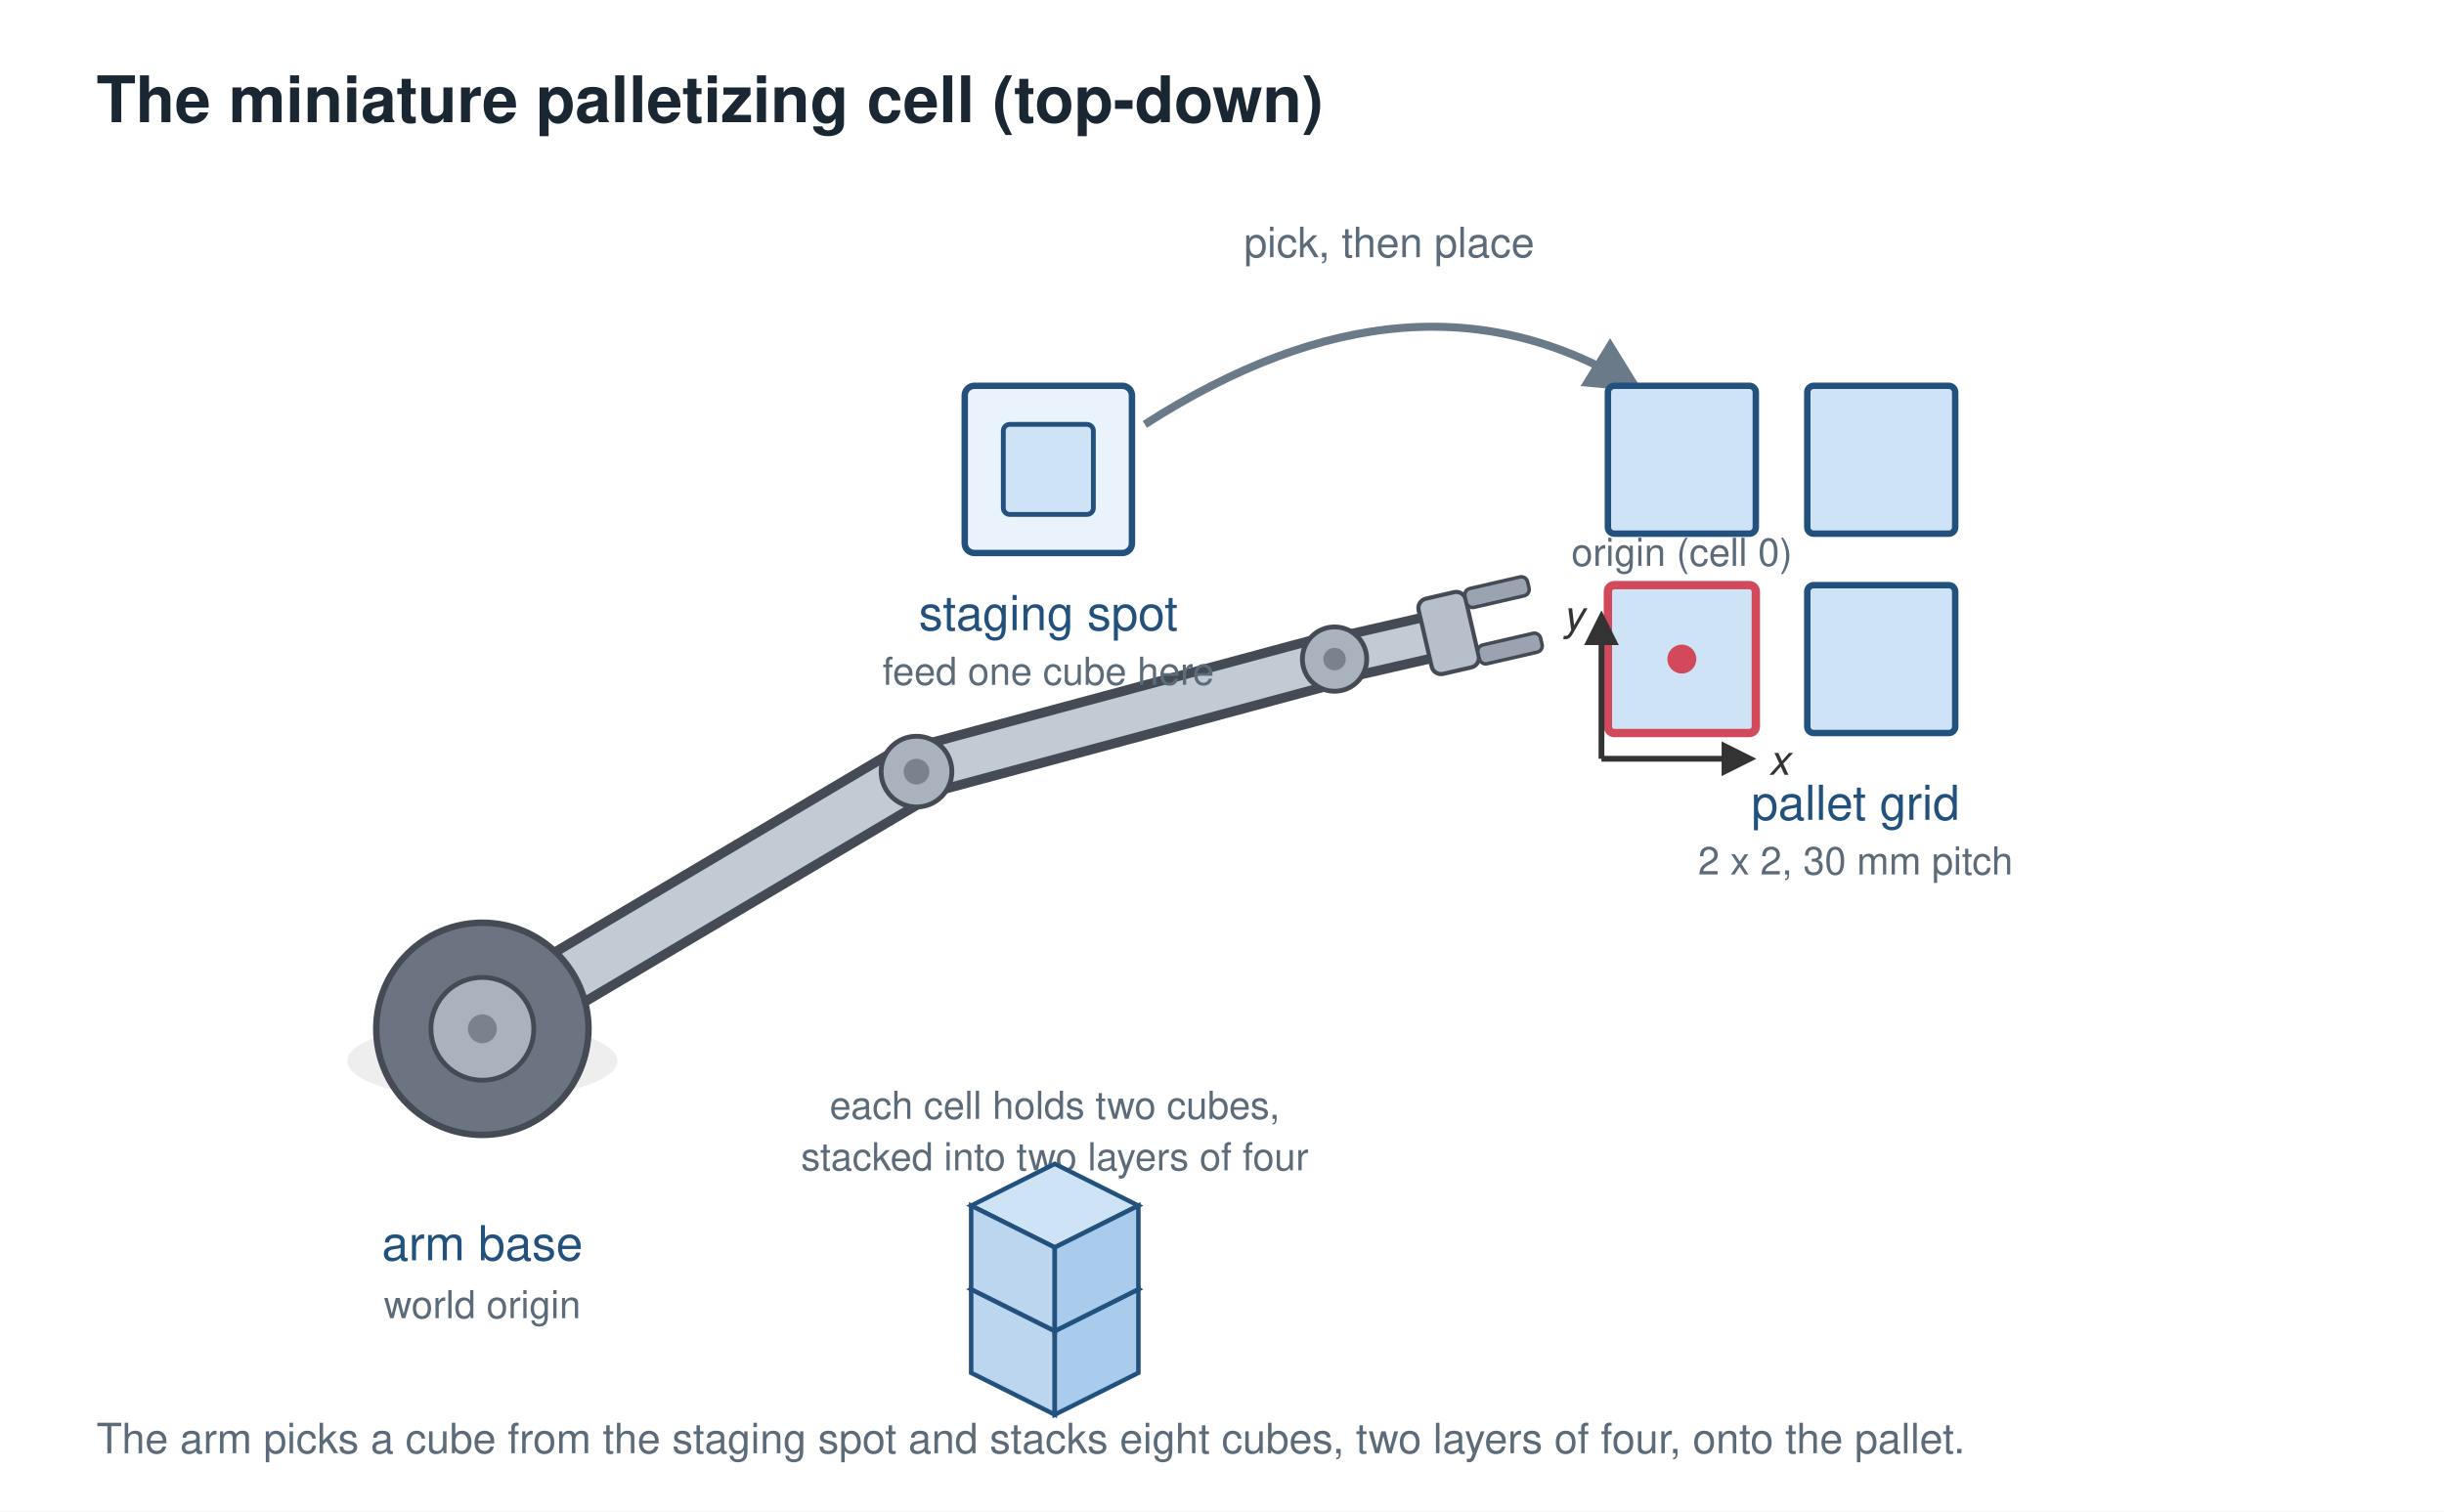
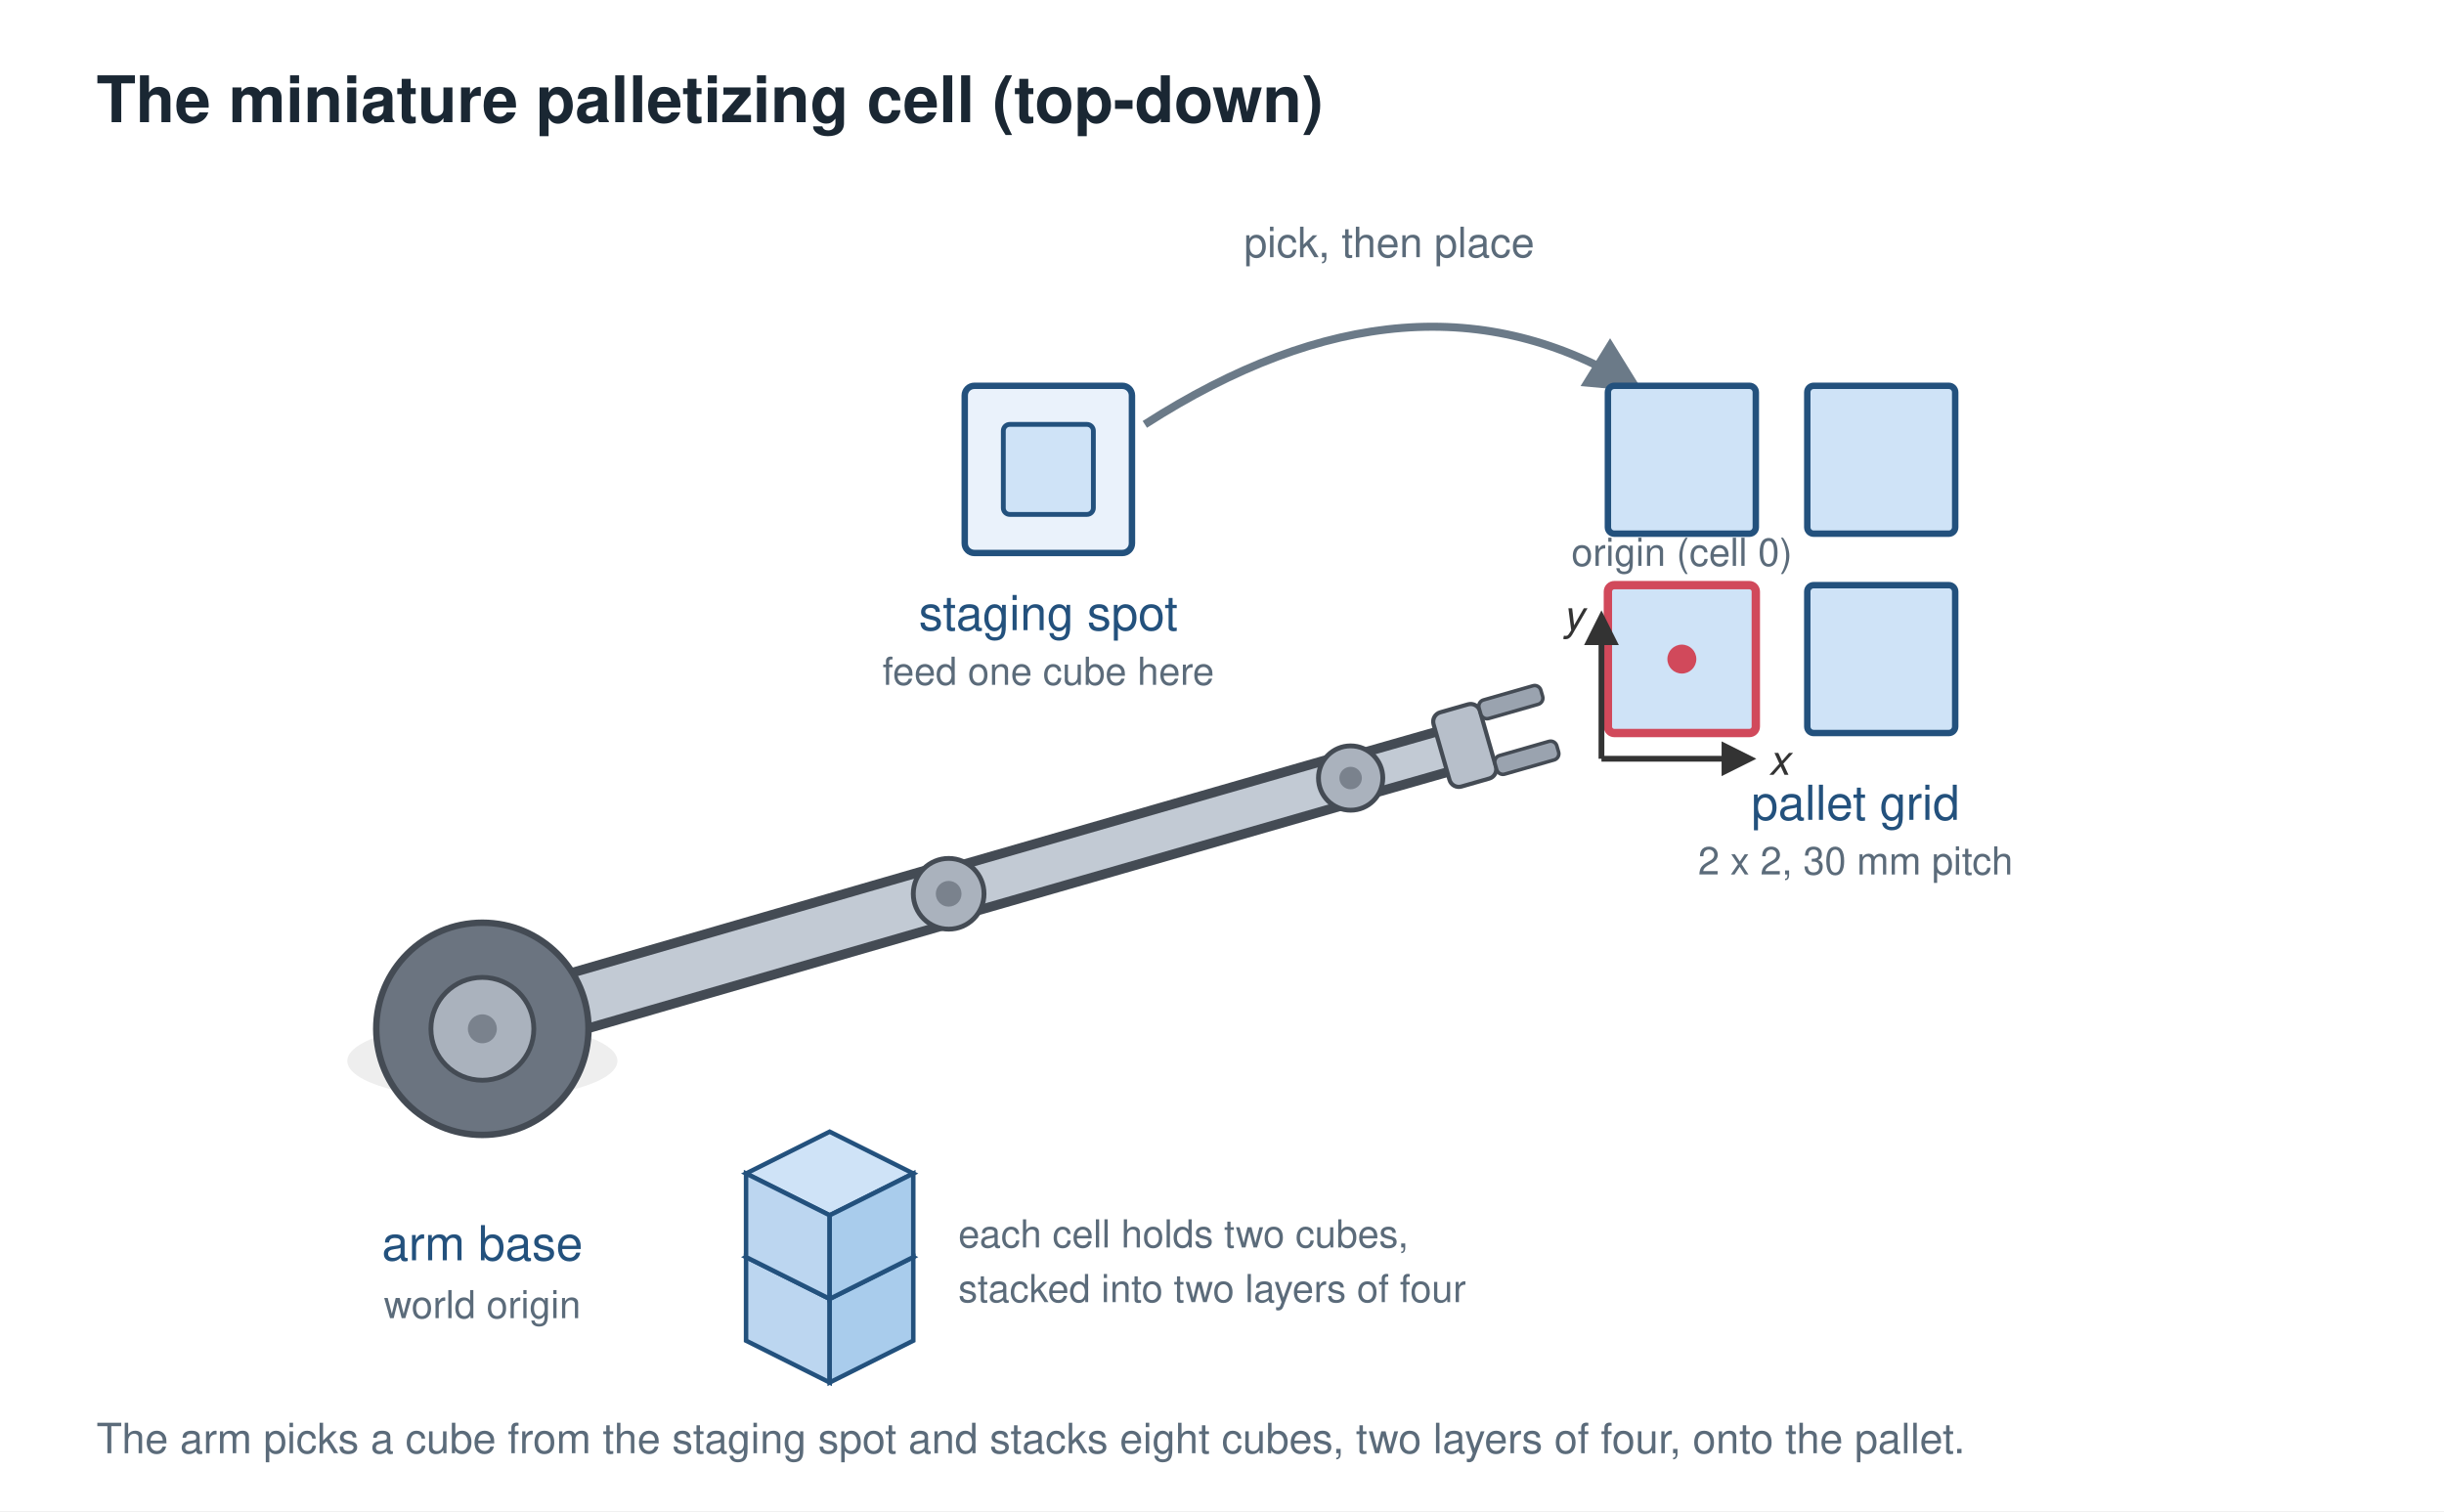
<svg xmlns="http://www.w3.org/2000/svg" viewBox="0 0 760 470" width="760" height="470" font-family="Helvetica, Arial, sans-serif">
  <style>
    .title { font-size: 20px; font-weight: 700; fill: #1a2733; }
    .label { font-size: 15px; fill: #23517d; }
    .sub   { font-size: 12px; fill: #5b6b7a; }
    .axis  { font-size: 13px; font-style: italic; fill: #333; }
    .cap   { font-size: 13px; fill: #5b6b7a; }
    .cell  { fill: #cfe3f7; stroke: #23517d; stroke-width: 2; }
    .stage { fill: #eaf2fb; stroke: #23517d; stroke-width: 2; }
    .flow  { fill: none; stroke: #6b7a88; stroke-width: 2.5; }
  </style>
  <rect x="0" y="0" width="760" height="470" fill="#ffffff" />
  <text x="30" y="38" class="title">The miniature palletizing cell (top-down)</text>
  <ellipse cx="150" cy="330" rx="42" ry="12" fill="#000000" opacity="0.07" />
  <g stroke-linecap="round">
-     <line x1="150" y1="320" x2="285" y2="240" stroke="#444b54" stroke-width="21" />
-     <line x1="150" y1="320" x2="285" y2="240" stroke="#c2cad4" stroke-width="15" />
-     <line x1="285" y1="240" x2="415" y2="205" stroke="#444b54" stroke-width="18" />
-     <line x1="285" y1="240" x2="415" y2="205" stroke="#c2cad4" stroke-width="12" />
-     <line x1="415" y1="205" x2="450" y2="197" stroke="#444b54" stroke-width="16" />
-     <line x1="415" y1="205" x2="450" y2="197" stroke="#c2cad4" stroke-width="10" />
+     <line x1="150" y1="320" x2="295" y2="278" stroke="#444b54" stroke-width="21" />
+     <line x1="150" y1="320" x2="295" y2="278" stroke="#c2cad4" stroke-width="15" />
+     <line x1="295" y1="278" x2="420" y2="242" stroke="#444b54" stroke-width="18" />
+     <line x1="295" y1="278" x2="420" y2="242" stroke="#c2cad4" stroke-width="12" />
+     <line x1="420" y1="242" x2="455" y2="232" stroke="#444b54" stroke-width="16" />
+     <line x1="420" y1="242" x2="455" y2="232" stroke="#c2cad4" stroke-width="10" />
  </g>
  <circle cx="150" cy="320" r="33" fill="#6b7480" stroke="#444b54" stroke-width="2" />
  <circle cx="150" cy="320" r="16" fill="#aab2bd" stroke="#444b54" stroke-width="1.5" />
  <circle cx="150" cy="320" r="4.5" fill="#7a828d" />
-   <circle cx="285" cy="240" r="11" fill="#aab2bd" stroke="#444b54" stroke-width="1.5" />
-   <circle cx="285" cy="240" r="4" fill="#7a828d" />
-   <circle cx="415" cy="205" r="10" fill="#aab2bd" stroke="#444b54" stroke-width="1.5" />
-   <circle cx="415" cy="205" r="3.5" fill="#7a828d" />
-   <g transform="translate(450,197) rotate(-13)">
+   <circle cx="295" cy="278" r="11" fill="#aab2bd" stroke="#444b54" stroke-width="1.5" />
+   <circle cx="295" cy="278" r="4" fill="#7a828d" />
+   <circle cx="420" cy="242" r="10" fill="#aab2bd" stroke="#444b54" stroke-width="1.5" />
+   <circle cx="420" cy="242" r="3.5" fill="#7a828d" />
+   <g transform="translate(455,232) rotate(-16)">
    <rect x="-7" y="-12" width="15" height="24" rx="3" fill="#b7bfca" stroke="#444b54" stroke-width="1.3" />
    <rect x="8" y="-12" width="20" height="6" rx="2" fill="#9aa3af" stroke="#444b54" stroke-width="1.1" />
    <rect x="8" y="6" width="20" height="6" rx="2" fill="#9aa3af" stroke="#444b54" stroke-width="1.1" />
  </g>
  <text x="150" y="392" text-anchor="middle" class="label">arm base</text>
  <text x="150" y="410" text-anchor="middle" class="sub">world origin</text>
  <rect x="300" y="120" width="52" height="52" rx="3" class="stage" />
  <rect x="312" y="132" width="28" height="28" rx="2" fill="#cfe3f7" stroke="#23517d" stroke-width="1.5" />
  <text x="326" y="196" text-anchor="middle" class="label">staging spot</text>
  <text x="326" y="213" text-anchor="middle" class="sub">feed one cube here</text>
  <path d="M 356 132 Q 440 78 508 120" class="flow" marker-end="url(#arrow)" />
  <text x="432" y="80" text-anchor="middle" class="cap">pick, then place</text>
  <rect x="500" y="120" width="46" height="46" rx="2" class="cell" />
  <rect x="562" y="120" width="46" height="46" rx="2" class="cell" />
  <rect x="562" y="182" width="46" height="46" rx="2" class="cell" />
  <rect x="500" y="182" width="46" height="46" rx="2" fill="#cfe3f7" stroke="#d1495b" stroke-width="2.6" />
  <circle cx="523" cy="205" r="4.5" fill="#d1495b" />
  <text x="523" y="176" text-anchor="middle" class="sub" fill="#d1495b">origin (cell 0)</text>
  <text x="577" y="255" text-anchor="middle" class="label">pallet grid</text>
  <text x="577" y="272" text-anchor="middle" class="sub">2 x 2, 30 mm pitch</text>
  <g stroke="#333" stroke-width="1.8" fill="none">
    <path d="M 498 236 h 46" marker-end="url(#axis)" />
    <path d="M 498 236 v -44" marker-end="url(#axis)" />
  </g>
  <text x="550" y="241" class="axis">x</text>
  <text x="486" y="196" class="axis">y</text>
-   <g transform="translate(232,330)">
-     <text x="96" y="18" text-anchor="middle" class="sub">each cell holds two cubes,</text>
-     <text x="96" y="34" text-anchor="middle" class="sub">stacked into two layers of four</text>
-     <g transform="translate(70,58)">
+   <g transform="translate(232,352)">
+     <g transform="translate(0,26)">
      <polygon points="26,0 52,13 26,26 0,13" fill="#cfe3f7" stroke="#23517d" stroke-width="1.4" />
      <polygon points="0,13 26,26 26,52 0,39" fill="#bcd6f0" stroke="#23517d" stroke-width="1.4" />
      <polygon points="26,26 52,13 52,39 26,52" fill="#a9ccec" stroke="#23517d" stroke-width="1.4" />
    </g>
-     <g transform="translate(70,32)">
+     <g transform="translate(0,0)">
      <polygon points="26,0 52,13 26,26 0,13" fill="#cfe3f7" stroke="#23517d" stroke-width="1.4" />
      <polygon points="0,13 26,26 26,52 0,39" fill="#bcd6f0" stroke="#23517d" stroke-width="1.4" />
      <polygon points="26,26 52,13 52,39 26,52" fill="#a9ccec" stroke="#23517d" stroke-width="1.4" />
    </g>
+     <text x="66" y="36" class="sub">each cell holds two cubes,</text>
+     <text x="66" y="53" class="sub">stacked into two layers of four</text>
  </g>
  <text x="30" y="452" class="cap">The arm picks a cube from the staging spot and stacks eight cubes, two layers of four, onto the pallet.</text>
  <defs>
    <marker id="arrow" viewBox="0 0 10 10" refX="8" refY="5" markerWidth="7" markerHeight="7" orient="auto-start-reverse">
      <path d="M 0 0 L 10 5 L 0 10 z" fill="#6b7a88" />
    </marker>
    <marker id="axis" viewBox="0 0 10 10" refX="8" refY="5" markerWidth="6" markerHeight="6" orient="auto-start-reverse">
      <path d="M 0 0 L 10 5 L 0 10 z" fill="#333" />
    </marker>
  </defs>
</svg>
